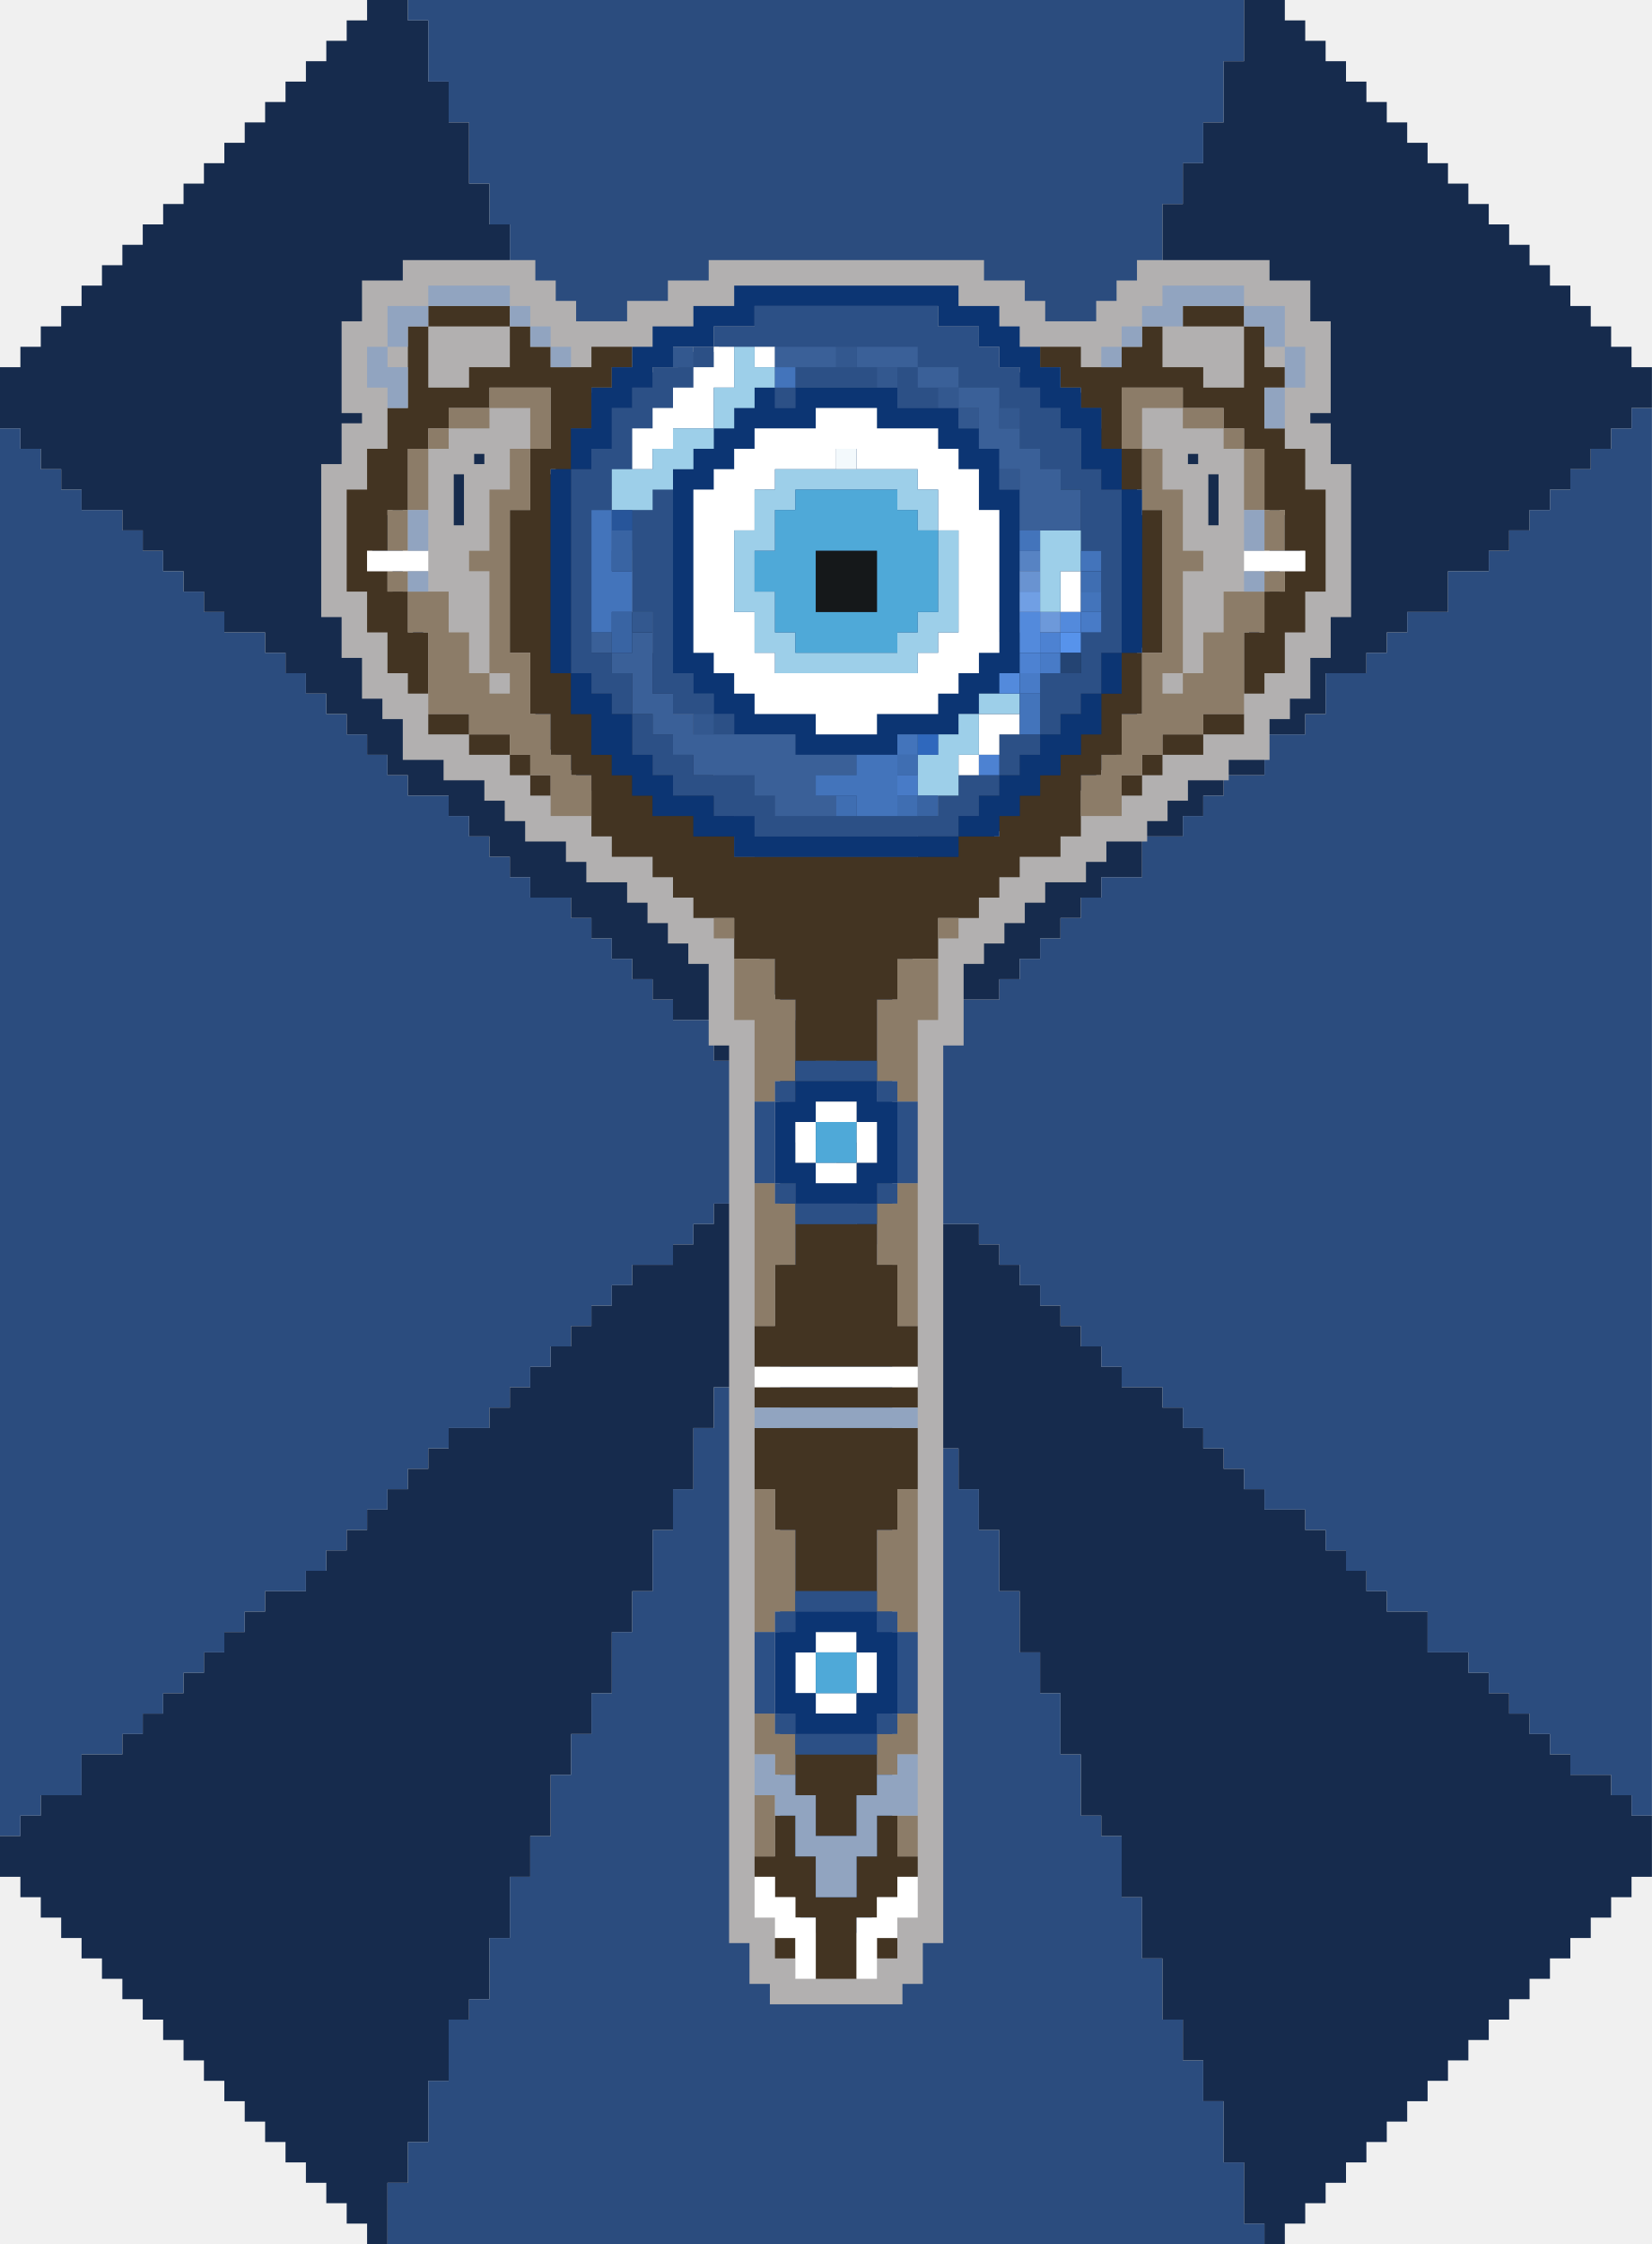
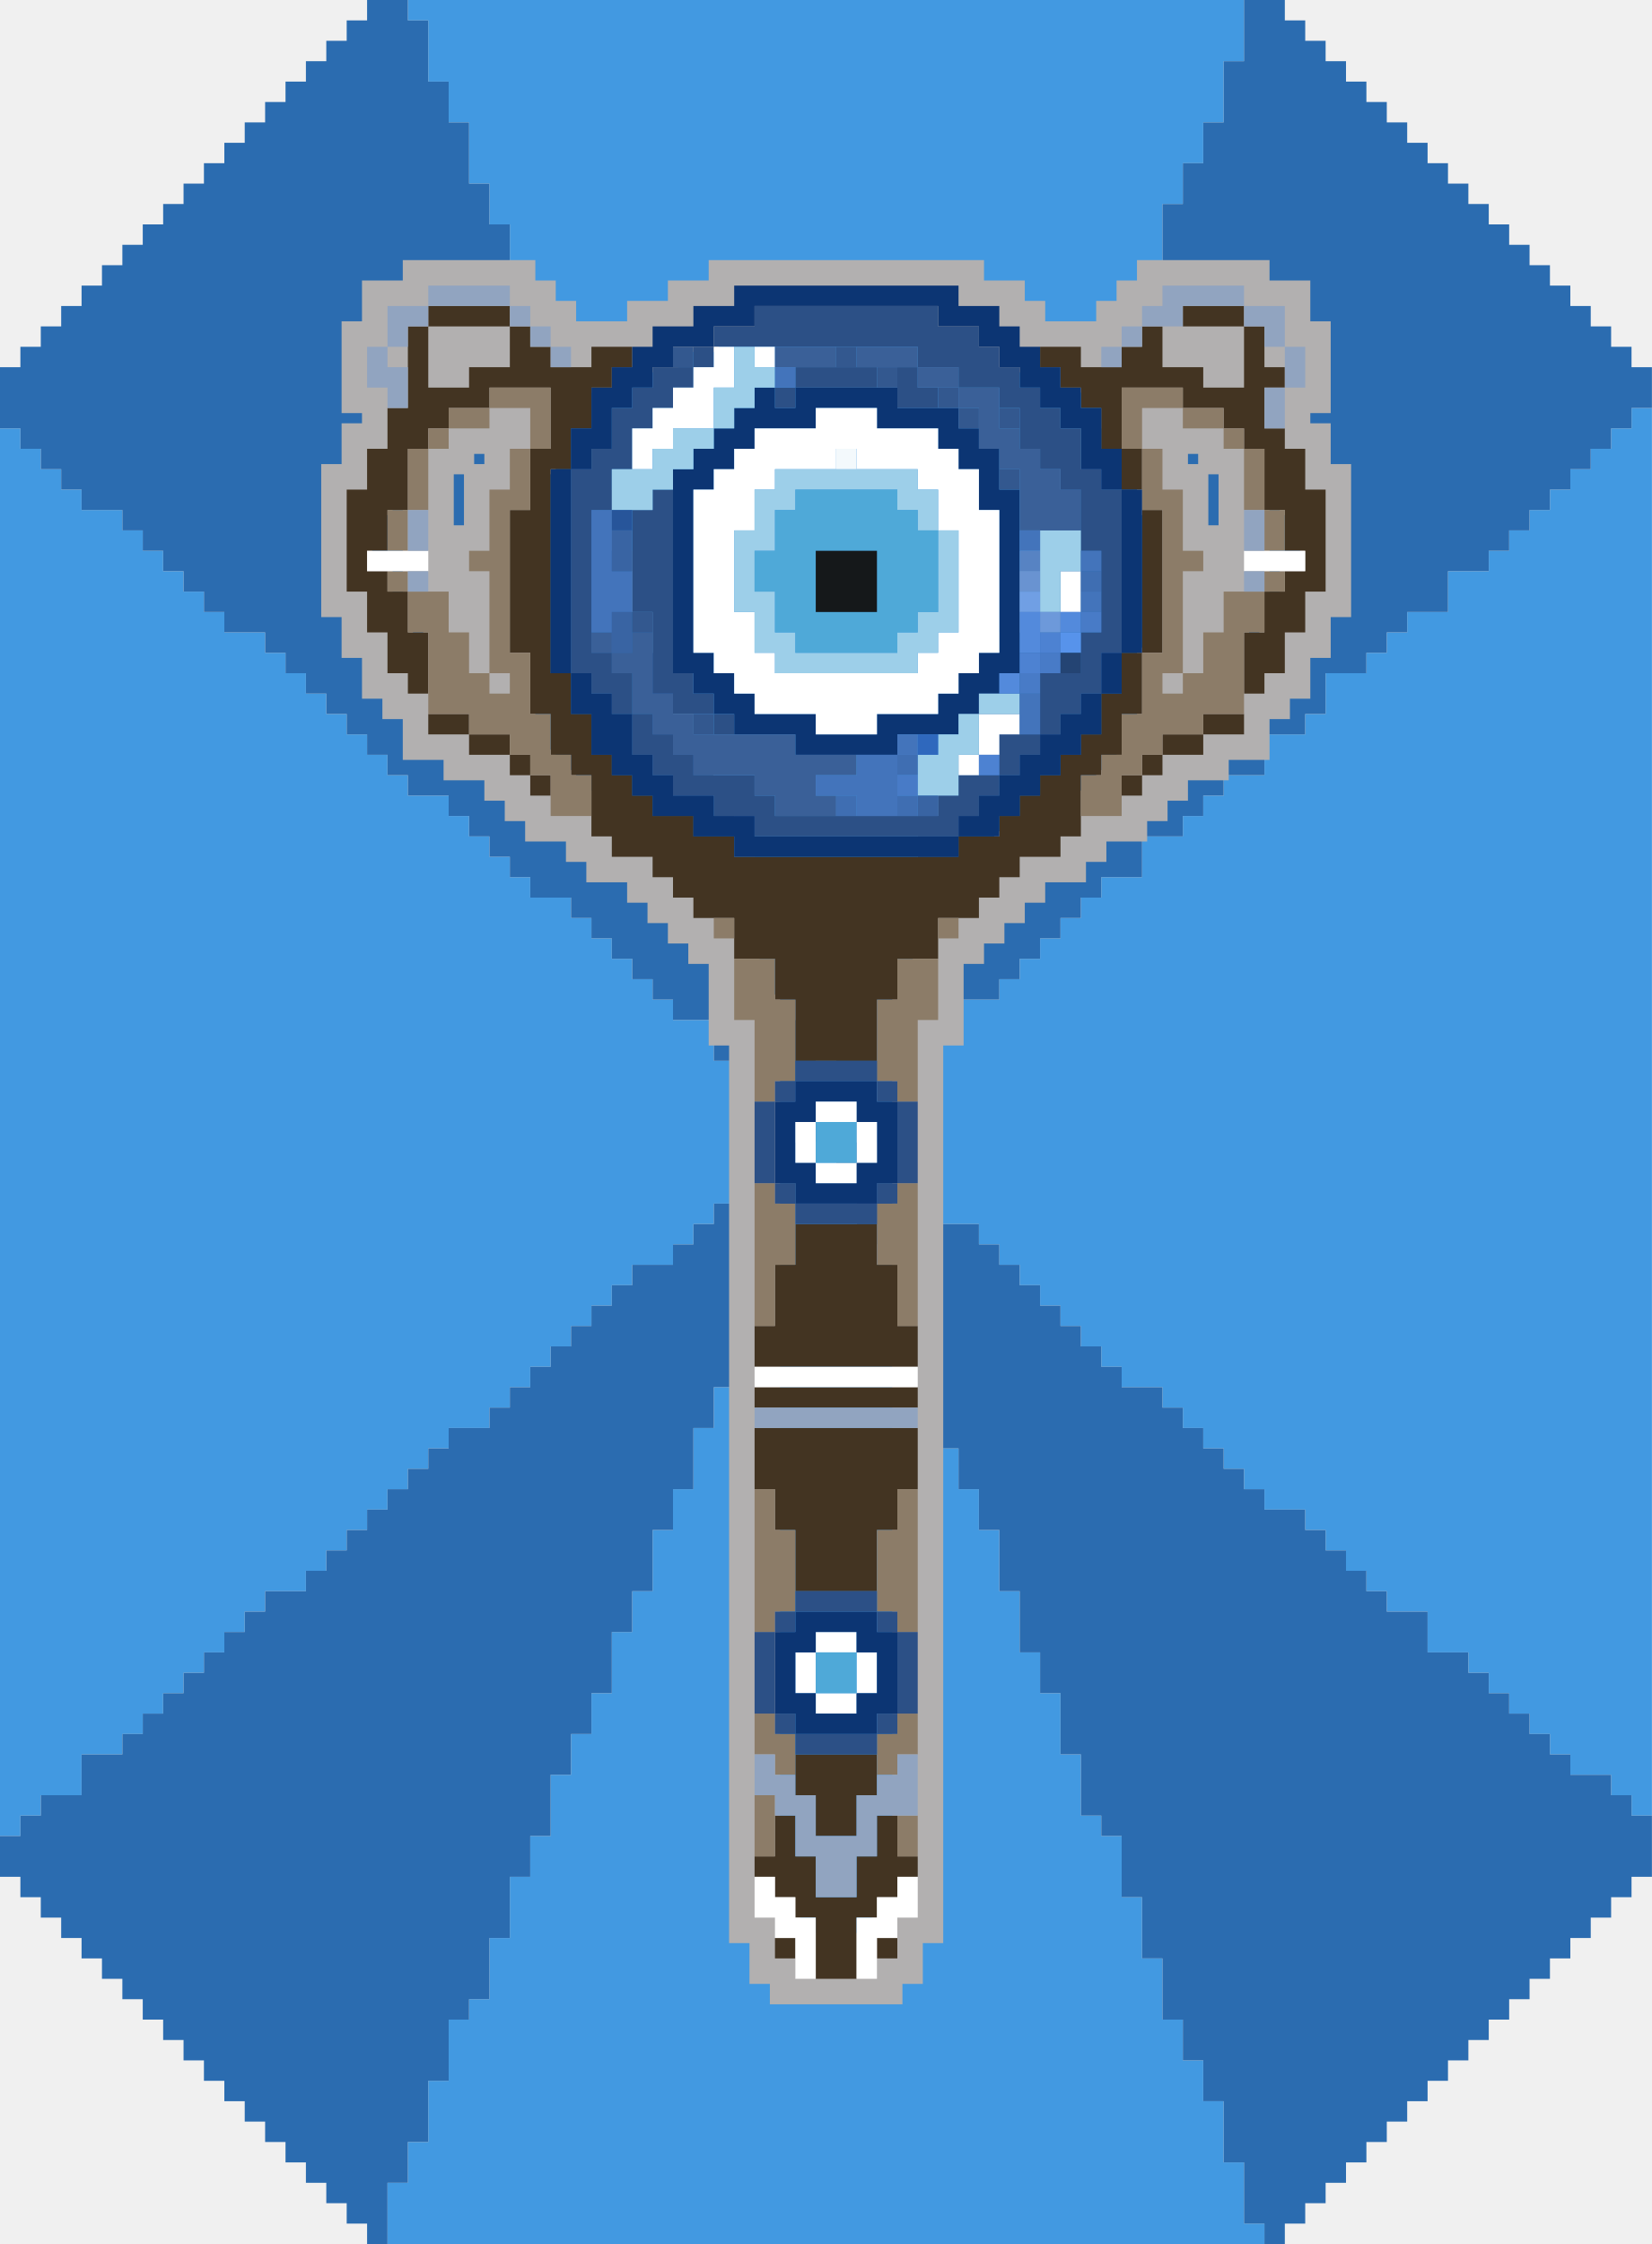
- <svg xmlns="http://www.w3.org/2000/svg" preserveAspectRatio="none" overflow="visible" style="display: block;" width="81" height="110" viewBox="0 0 81 110" fill="none">
+ <svg xmlns="http://www.w3.org/2000/svg" preserveAspectRatio="none" style="display: block;" width="81" height="110" viewBox="0 0 81 110" fill="none">
  <g id="MUSKA">
    <g id="Group 305">
-       <path id="color_c5e0eb_1" fill-rule="evenodd" clip-rule="evenodd" d="M20 0H61V3H60V6H59V8H58V10H57V13H56V15H55V18H54V21H53V23H52V25H51V28H50V31H49V33H48V35H47V38H46V40H45V43H44V45H43V47H42V50H41V52H40V50H39V47H38V45H37V42H36V39H35V37H34V35H33V32H32V30H31V27H30V24H29V21H28V20H27V17H26V14H25V11H24V9H23V6H22V4H21V1H20V0ZM80 20H81V89H80V88H79V87H77V86H76V85H75V84H74V83H73V82H72V81H70V79H68V78H67V77H66V76H65V75H64V74H62V73H61V72H60V71H59V70H58V69H57V68H55V67H54V66H53V65H52V64H51V63H50V62H49V61H48V60H46V59H45V58H44V57H43V56H42V54H43V53H44V52H45V51H47V49H49V48H50V47H51V46H52V45H53V44H54V43H56V41H58V40H59V39H60V38H62V36H64V35H65V33H67V32H68V31H69V30H71V28H73V27H74V26H75V25H76V24H77V23H78V22H79V21H80V20ZM0 21H1V22H2V23H3V24H4V25H6V26H7V27H8V28H9V29H10V30H11V31H13V32H14V33H15V34H16V35H17V36H18V37H19V38H20V39H22V40H23V41H24V42H25V43H26V44H28V45H29V46H30V47H31V48H32V49H33V50H35V52H37V53H38V54H39V56H38V57H37V58H36V59H35V60H34V61H33V62H31V63H30V64H29V65H28V66H27V67H26V68H25V69H24V70H22V71H21V72H20V73H19V74H18V75H17V76H16V77H15V78H13V79H12V80H11V81H10V82H9V83H8V84H7V85H6V86H4V88H2V89H1V90H0V22V21ZM40 56H41V58H42V61H43V62H44V65H45V68H46V71H47V73H48V75H49V78H50V81H51V83H52V86H53V89H54V90H55V93H56V96H57V99H58V101H59V103H60V106H61V109H62V110H19V107H20V105H21V102H22V99H23V98H24V95H25V92H26V90H27V87H28V85H29V83H30V80H31V78H32V75H33V73H34V70H35V68H36V65H37V62H38V60H39V58H40V57V56Z" fill="#2B4C7E" />
-       <path id="color_ffffff_1" fill-rule="evenodd" clip-rule="evenodd" d="M18 0H20V1H21V4H22V6H23V9H24V11H25V14H26V17H27V20H28V21H29V24H30V27H31V30H32V32H33V35H34V37H35V39H36V42H37V45H38V47H39V50H40V52H41V50H42V47H43V45H44V43H45V40H46V38H47V35H48V33H49V31H50V28H51V25H52V23H53V21H54V18H55V15H56V13H57V10H58V8H59V6H60V3H61V0H63V1H64V2H65V3H66V4H67V5H68V6H69V7H70V8H71V9H72V10H73V11H74V12H75V13H76V14H77V15H78V16H79V17H80V18H81V20H80V21H79V22H78V23H77V24H76V25H75V26H74V27H73V28H71V30H69V31H68V32H67V33H65V35H64V36H62V38H60V39H59V40H58V41H56V43H54V44H53V45H52V46H51V47H50V48H49V49H47V51H45V52H44V53H43V54H42V56H43V57H44V58H45V59H46V60H48V61H49V62H50V63H51V64H52V65H53V66H54V67H55V68H57V69H58V70H59V71H60V72H61V73H62V74H64V75H65V76H66V77H67V78H68V79H70V81H72V82H73V83H74V84H75V85H76V86H77V87H79V88H80V89H81V92H80V93H79V94H78V95H77V96H76V97H75V98H74V99H73V100H72V101H71V102H70V103H69V104H68V105H67V106H66V107H65V108H64V109H63V110H62V109H61V106H60V103H59V101H58V99H57V96H56V93H55V90H54V89H53V86H52V83H51V81H50V78H49V75H48V73H47V71H46V68H45V65H44V62H43V61H42V58H41V56H40V58H39V60H38V62H37V65H36V68H35V70H34V73H33V75H32V78H31V80H30V83H29V85H28V87H27V90H26V92H25V95H24V98H23V99H22V102H21V105H20V107H19V110H18V109H17V108H16V107H15V106H14V105H13V104H12V103H11V102H10V101H9V100H8V99H7V98H6V97H5V96H4V95H3V94H2V93H1V92H0V90H1V89H2V88H4V86H6V85H7V84H8V83H9V82H10V81H11V80H12V79H13V78H15V77H16V76H17V75H18V74H19V73H20V72H21V71H22V70H24V69H25V68H26V67H27V66H28V65H29V64H30V63H31V62H33V61H34V60H35V59H36V58H37V57H38V56H39V54H38V53H37V52H35V50H33V49H32V48H31V47H30V46H29V45H28V44H26V43H25V42H24V41H23V40H22V39H20V38H19V37H18V36H17V35H16V34H15V33H14V32H13V31H11V30H10V29H9V28H8V27H7V26H6V25H4V24H3V23H2V22H1V21H0V18H1V17H2V16H3V15H4V14H5V13H6V12H7V11H8V10H9V9H10V8H11V7H12V6H13V5H14V4H15V3H16V2H17V1H18V0Z" fill="#162B4D" />
+       <path id="color_c5e0eb_1" fill-rule="evenodd" clip-rule="evenodd" d="M20 0H61V3H60V6H59V8H58V10H57V13H56V15H55V18H54V21H53V23H52V25H51V28H50V31H49V33H48V35H47V38H46V40H45V43H44V45H43V47H42V50H41V52H40V50H39V47H38V45H37V42H36V39H35V37H34V35H33V32H32V30H31V27H30V24H29V21H28V20H27V17H26V14H25V11H24V9H23V6H22V4H21V1H20V0ZM80 20H81V89H80V88H79V87H77V86H76V85H75V84H74V83H73V82H72V81H70V79H68V78H67V77H66V76H65V75H64V74H62V73H61V72H60V71H59V70H58V69H57V68H55V67H54V66H53V65H52V64H51V63H50V62H49V61H48V60H46V59H45V58H44V57H43V56H42V54H43V53H44V52H45V51H47V49H49V48H50V47H51V46H52V45H53V44H54V43H56V41H58V40H59V39H60V38H62V36H64V35H65V33H67V32H68V31H69V30H71V28H73V27H74V26H75V25H76V24H77V23H78V22H79V21H80V20ZM0 21H1V22H2V23H3V24H4V25H6V26H7V27H8V28H9V29H10V30H11V31H13V32H14V33H15V34H16V35H17V36H18V37H19V38H20V39H22V40H23V41H24V42H25V43H26V44H28V45H29V46H30V47H31V48H32V49H33V50H35V52H37V53H38V54H39V56H38V57H37V58H36V59H35V60H34V61H33V62H31V63H30V64H29V65H28V66H27V67H26V68H25V69H24V70H22V71H21V72H20V73H19V74H18V75H17V76H16V77H15V78H13V79H12V80H11V81H10V82H9V83H8V84H7V85H6V86H4V88H2V89H1V90H0V22V21ZM40 56H41V58H42V61H43V62H44V65H45V68H46V71H47V73H48V75H49V78H50V81H51V83H52V86H53V89H54V90H55V93H56V96H57V99H58V101H59V103H60V106H61V109H62V110H19V107H20V105H21V102H22V99H23V98H24V95H25V92H26V90H27V87H28V85H29V83H30V80H31V78H32V75H33V73H34V70H35V68H36V65H37V62H38V60H39V58H40V57V56Z" fill="#4299E1" />
+       <path id="color_ffffff_1" fill-rule="evenodd" clip-rule="evenodd" d="M18 0H20V1H21V4H22V6H23V9H24V11H25V14H26V17H27V20H28V21H29V24H30V27H31V30H32V32H33V35H34V37H35V39H36V42H37V45H38V47H39V50H40V52H41V50H42V47H43V45H44V43H45V40H46V38H47V35H48V33H49V31H50V28H51V25H52V23H53V21H54V18H55V15H56V13H57V10H58V8H59V6H60V3H61V0H63V1H64V2H65V3H66V4H67V5H68V6H69V7H70V8H71V9H72V10H73V11H74V12H75V13H76V14H77V15H78V16H79V17H80V18H81V20H80V21H79V22H78V23H77V24H76V25H75V26H74V27H73V28H71V30H69V31H68V32H67V33H65V35H64V36H62V38H60V39H59V40H58V41H56V43H54V44H53V45H52V46H51V47H50V48H49V49H47V51H45V52H44V53H43V54H42V56H43V57H44V58H45V59H46V60H48V61H49V62H50V63H51V64H52V65H53V66H54V67H55V68H57V69H58V70H59V71H60V72H61V73H62V74H64V75H65V76H66V77H67V78H68V79H70V81H72V82H73V83H74V84H75V85H76V86H77V87H79V88H80V89H81V92H80V93H79V94H78V95H77V96H76V97H75V98H74V99H73V100H72V101H71V102H70V103H69V104H68V105H67V106H66V107H65V108H64V109H63V110H62V109H61V106H60V103H59V101H58V99H57V96H56V93H55V90H54V89H53V86H52V83H51V81H50V78H49V75H48V73H47V71H46V68H45V65H44V62H43V61H42V58H41V56H40V58H39V60H38V62H37V65H36V68H35V70H34V73H33V75H32V78H31V80H30V83H29V85H28V87H27V90H26V92H25V95H24V98H23V99H22V102H21V105H20V107H19V110H18V109H17V108H16V107H15V106H14V105H13V104H12V103H11V102H10V101H9V100H8V99H7V98H6V97H5V96H4V95H3V94H2V93H1V92H0V90H1V89H2V88H4V86H6V85H7V84H8V83H9V82H10V81H11V80H12V79H13V78H15V77H16V76H17V75H18V74H19V73H20V72H21V71H22V70H24V69H25V68H26V67H27V66H28V65H29V64H30V63H31V62H33V61H34V60H35V59H36V58H37V57H38V56H39V54H38V53H37V52H35V50H33V49H32V48H31V47H30V46H29V45H28V44H26V43H25V42H24V41H23V40H22V39H20V38H19V37H18V36H17V35H16V34H15V33H14V32H13V31H11V30H10V29H9V28H8V27H7V26H6V25H4V24H3V23H2V22H1V21H0V18H1V17H2V16H3V15H4V14H5V13H6V12H7V11H8V10H9V9H10V8H11V7H12V6H13V5H14V4H15V3H16V2H17V1H18V0Z" fill="#2B6CB0" />
    </g>
    <path id="Union" d="M25 15H23.75V16.25H25V15ZM26 15H27.25V13.75H26V15ZM26 16H24.75V17.25H26V16ZM27 16H28.25V14.75H27V16ZM27 17H25.75V18.25H27V17ZM28 17H29.25V15.75H28V17ZM28 18H26.75V19.25H28V18ZM29 18V19.25H30.25V18H29ZM29 17V15.75H27.75V17H29ZM32 17V18.25H33.25V17H32ZM32 16V14.75H30.75V16H32ZM34 16V17.25H35.25V16H34ZM34 15V13.75H32.75V15H34ZM36 15V16.25H37.25V15H36ZM36 14V12.75H34.75V14H36ZM47 14H48.25V12.75H47V14ZM47 15H45.75V16.25H47V15ZM49 15H50.25V13.75H49V15ZM49 16H47.75V17.25H49V16ZM50 16H51.25V14.75H50V16ZM50 17H48.75V18.25H50V17ZM53 17H54.25V15.75H53V17ZM53 18H51.75V19.25H53V18ZM54 18V19.25H55.25V18H54ZM54 17V15.75H52.75V17H54ZM55 17V18.25H56.25V17H55ZM55 16V14.75H53.75V16H55ZM56 16V17.25H57.25V16H56ZM56 15V13.75H54.75V15H56ZM57 15V16.25H58.25V15H57ZM57 14V12.75H55.75V14H57ZM61 14H62.25V12.75H61V14ZM61 15H59.75V16.25H61V15ZM63 15H64.25V13.75H63V15ZM62 17V15.75H60.75V17H62ZM62 18H60.75V19.25H62V18ZM63 18V19.25H64.25V18H63ZM64 17H65.25V15.75H64V17ZM64 19V20.25H65.25V19H64ZM63 19V17.75H61.75V19H63ZM63 22H61.75V23.25H63V22ZM64 22H65.25V20.75H64V22ZM64 24H62.75V25.25H64V24ZM65 24H66.25V22.75H65V24ZM65 29V30.25H66.25V29H65ZM64 29V27.75H62.75V29H64ZM64 31V32.25H65.25V31H64ZM63 31V29.75H61.75V31H63ZM63 33V34.25H64.25V33H63ZM62 33V31.75H60.75V33H62ZM62 34V35.25H63.25V34H62ZM61 34V32.75H59.75V34H61ZM61 36V37.25H62.25V36H61ZM59 36V34.75H57.75V36H59ZM59 37V38.25H60.25V37H59ZM57 37V35.75H55.75V37H57ZM57 38V39.25H58.25V38H57ZM56 38V36.75H54.75V38H56ZM56 39V40.25H57.25V39H56ZM55 39V37.75H53.75V39H55ZM55 40V41.25H56.25V40H55ZM53 40V38.75H51.75V40H53ZM53 41V42.25H54.25V41H53ZM52 41V39.75H50.75V41H52ZM52 42V43.25H53.25V42H52ZM50 42V40.75H48.75V42H50ZM50 43V44.25H51.25V43H50ZM49 43V41.75H47.75V43H49ZM49 44V45.25H50.25V44H49ZM48 44V42.75H46.75V44H48ZM48 45V46.25H49.25V45H48ZM47 45V43.75H45.75V45H47ZM47 46V47.25H48.25V46H47ZM46 46V44.75H44.75V46H46ZM46 50V51.25H47.25V50H46ZM45 50V48.75H43.75V50H45ZM45 94V95.25H46.25V94H45ZM44 94V92.75H42.75V94H44ZM44 96V97.25H45.25V96H44ZM43 96V94.75H41.75V96H43ZM43 97V98.25H44.25V97H43ZM39 97H37.75V98.25H39V97ZM39 96H40.25V94.75H39V96ZM38 96H36.75V97.25H38V96ZM38 94H39.25V92.75H38V94ZM37 94H35.75V95.25H37V94ZM37 50H38.25V48.75H37V50ZM36 50H34.75V51.25H36V50ZM36 46H37.25V44.75H36V46ZM35 46H33.75V47.25H35V46ZM35 45H36.25V43.75H35V45ZM34 45H32.75V46.25H34V45ZM34 44H35.25V42.75H34V44ZM33 44H31.75V45.25H33V44ZM33 43H34.25V41.75H33V43ZM32 43H30.75V44.25H32V43ZM32 42H33.25V40.75H32V42ZM30 42H28.75V43.25H30V42ZM30 41H31.25V39.75H30V41ZM29 41H27.75V42.25H29V41ZM29 40H30.25V38.75H29V40ZM27 40H25.75V41.25H27V40ZM27 39H28.25V37.75H27V39ZM26 39H24.75V40.25H26V39ZM26 38H27.25V36.75H26V38ZM25 38H23.75V39.25H25V38ZM25 37H26.25V35.75H25V37ZM23 37H21.75V38.25H23V37ZM23 36H24.25V34.75H23V36ZM21 36H19.75V37.25H21V36ZM21 34H22.25V32.75H21V34ZM20 34H18.75V35.25H20V34ZM20 33H21.25V31.75H20V33ZM19 33H17.75V34.25H19V33ZM19 31H20.25V29.75H19V31ZM18 31H16.75V32.25H18V31ZM18 29H19.25V27.75H18V29ZM17 29H15.75V30.25H17V29ZM17 24V22.75H15.75V24H17ZM18 24V25.25H19.25V24H18ZM18 22V20.75H16.75V22H18ZM19 22V23.25H20.25V22H19ZM19 19H20.25V17.75H19V19ZM18 19H16.75V20.25H18V19ZM18 17V15.75H16.75V17H18ZM19 18H17.75V19.25H19V18ZM20 18V19.25H21.25V18H20ZM20 17H21.25V15.75H20V17ZM19 15V13.75H17.75V15H19ZM21 15V16.25H22.25V15H21ZM21 14V12.75H19.75V14H21ZM25 14H26.25V12.75H25V14ZM24 34H22.75V35.25H24V34ZM25 34V35.25H26.25V34H25ZM25 33H26.25V31.75H25V33ZM56 22H54.75V23.25H56V22ZM57 22H58.25V20.75H57V22ZM57 24H55.75V25.25H57V24ZM58 24H59.25V22.75H58V24ZM58 27H56.75V28.25H58V27ZM59 27H60.25V25.75H59V27ZM59 28V29.25H60.25V28H59ZM58 28V26.75H56.75V28H58ZM57 33V31.75H55.75V33H57ZM57 34H55.75V35.25H57V34ZM58 34V35.25H59.25V34H58ZM59 33V34.25H60.25V33H59ZM59 31V29.75H57.75V31H59ZM60 31V32.25H61.25V31H60ZM60 29V27.75H58.75V29H60ZM61 29V30.25H62.25V29H61ZM61 22H62.25V20.75H61V22ZM60 22H58.75V23.25H60V22ZM60 21H61.25V19.75H60V21ZM58 21H56.75V22.25H58V21ZM58 20H59.25V18.75H58V20ZM56 20V18.75H54.75V20H56ZM24 21V22.25H25.25V21H24ZM22 21V19.75H20.75V21H22ZM22 22V23.25H23.25V22H22ZM21 22V20.75H19.75V22H21ZM21 29H19.75V30.25H21V29ZM22 29H23.25V27.75H22V29ZM22 31H20.75V32.25H22V31ZM23 31H24.25V29.75H23V31ZM23 33H21.75V34.25H23V33ZM24 28H25.25V26.75H24V28ZM23 28H21.75V29.25H23V28ZM23 27V25.75H21.75V27H23ZM24 27V28.25H25.25V27H24ZM24 24V22.75H22.75V24H24ZM25 24V25.25H26.25V24H25ZM25 22V20.75H23.75V22H25ZM26 22V23.25H27.25V22H26ZM26 20H27.25V18.75H26V20ZM24 20V18.75H22.75V20H24ZM21 19H19.75V20.25H21V19ZM23 19V20.25H24.25V19H23ZM23 18V16.75H21.75V18H23ZM25 18V19.25H26.25V18H25ZM25 16H26.25V14.75H25V16ZM21 16V14.75H19.75V16H21ZM57 18H55.75V19.25H57V18ZM59 18H60.25V16.75H59V18ZM59 19H57.75V20.25H59V19ZM61 19V20.25H62.25V19H61ZM61 16H62.25V14.75H61V16ZM57 16V14.75H55.75V16H57ZM25 15V16.25H26V15V13.75H25V15ZM26 15H24.75V16H26H27.25V15H26ZM26 16V17.25H27V16V14.75H26V16ZM27 16H25.75V17H27H28.25V16H27ZM27 17V18.25H28V17V15.75H27V17ZM28 17H26.75V18H28H29.25V17H28ZM28 18V19.25H29V18V16.75H28V18ZM29 18H30.25V17H29H27.75V18H29ZM29 17V18.25H32V17V15.75H29V17ZM32 17H33.25V16H32H30.75V17H32ZM32 16V17.25H34V16V14.75H32V16ZM34 16H35.25V15H34H32.75V16H34ZM34 15V16.25H36V15V13.75H34V15ZM36 15H37.25V14H36H34.75V15H36ZM36 14V15.25H47V14V12.75H36V14ZM47 14H45.75V15H47H48.25V14H47ZM47 15V16.25H49V15V13.75H47V15ZM49 15H47.75V16H49H50.25V15H49ZM49 16V17.25H50V16V14.75H49V16ZM50 16H48.75V17H50H51.25V16H50ZM50 17V18.25H53V17V15.75H50V17ZM53 17H51.75V18H53H54.25V17H53ZM53 18V19.25H54V18V16.75H53V18ZM54 18H55.25V17H54H52.75V18H54ZM54 17V18.25H55V17V15.75H54V17ZM55 17H56.25V16H55H53.75V17H55ZM55 16V17.25H56V16V14.75H55V16ZM56 16H57.25V15H56H54.75V16H56ZM56 15V16.25H57V15V13.75H56V15ZM57 15H58.25V14H57H55.75V15H57ZM57 14V15.25H61V14V12.75H57V14ZM61 14H59.75V15H61H62.25V14H61ZM61 15V16.25H63V15V13.75H61V15ZM63 15H61.75V17H63H64.25V15H63ZM63 17V15.75H62V17V18.25H63V17ZM62 17H60.75V18H62H63.25V17H62ZM62 18V19.25H63V18V16.75H62V18ZM63 18H64.25V17H63H61.75V18H63ZM63 17V18.25H64V17V15.75H63V17ZM64 17H62.75V19H64H65.25V17H64ZM64 19V17.75H63V19V20.25H64V19ZM63 19H61.75V22H63H64.25V19H63ZM63 22V23.25H64V22V20.75H63V22ZM64 22H62.75V24H64H65.25V22H64ZM64 24V25.25H65V24V22.75H64V24ZM65 24H63.75V29H65H66.25V24H65ZM65 29V27.75H64V29V30.25H65V29ZM64 29H62.75V31H64H65.25V29H64ZM64 31V29.75H63V31V32.25H64V31ZM63 31H61.75V33H63H64.25V31H63ZM63 33V31.75H62V33V34.25H63V33ZM62 33H60.75V34H62H63.25V33H62ZM62 34V32.75H61V34V35.25H62V34ZM61 34H59.75V36H61H62.25V34H61ZM61 36V34.75H59V36V37.25H61V36ZM59 36H57.75V37H59H60.25V36H59ZM59 37V35.75H57V37V38.25H59V37ZM57 37H55.75V38H57H58.25V37H57ZM57 38V36.75H56V38V39.25H57V38ZM56 38H54.75V39H56H57.25V38H56ZM56 39V37.75H55V39V40.25H56V39ZM55 39H53.75V40H55H56.25V39H55ZM55 40V38.75H53V40V41.25H55V40ZM53 40H51.75V41H53H54.25V40H53ZM53 41V39.75H52V41V42.25H53V41ZM52 41H50.75V42H52H53.25V41H52ZM52 42V40.75H50V42V43.25H52V42ZM50 42H48.75V43H50H51.25V42H50ZM50 43V41.75H49V43V44.25H50V43ZM49 43H47.75V44H49H50.25V43H49ZM49 44V42.75H48V44V45.25H49V44ZM48 44H46.75V45H48H49.25V44H48ZM48 45V43.75H47V45V46.25H48V45ZM47 45H45.75V46H47H48.25V45H47ZM47 46V44.75H46V46V47.25H47V46ZM46 46H44.75V50H46H47.25V46H46ZM46 50V48.75H45V50V51.25H46V50ZM45 50H43.75V94H45H46.25V50H45ZM45 94V92.75H44V94V95.25H45V94ZM44 94H42.75V96H44H45.25V94H44ZM44 96V94.75H43V96V97.25H44V96ZM43 96H41.75V97H43H44.25V96H43ZM43 97V95.75H39V97V98.25H43V97ZM39 97H40.25V96H39H37.75V97H39ZM39 96V94.75H38V96V97.25H39V96ZM38 96H39.25V94H38H36.75V96H38ZM38 94V92.75H37V94V95.25H38V94ZM37 94H38.25V50H37H35.75V94H37ZM37 50V48.75H36V50V51.25H37V50ZM36 50H37.25V46H36H34.75V50H36ZM36 46V44.75H35V46V47.25H36V46ZM35 46H36.25V45H35H33.75V46H35ZM35 45V43.75H34V45V46.25H35V45ZM34 45H35.25V44H34H32.75V45H34ZM34 44V42.75H33V44V45.25H34V44ZM33 44H34.25V43H33H31.75V44H33ZM33 43V41.75H32V43V44.25H33V43ZM32 43H33.25V42H32H30.75V43H32ZM32 42V40.75H30V42V43.25H32V42ZM30 42H31.25V41H30H28.75V42H30ZM30 41V39.75H29V41V42.25H30V41ZM29 41H30.25V40H29H27.75V41H29ZM29 40V38.75H27V40V41.25H29V40ZM27 40H28.25V39H27H25.75V40H27ZM27 39V37.75H26V39V40.25H27V39ZM26 39H27.25V38H26H24.75V39H26ZM26 38V36.75H25V38V39.25H26V38ZM25 38H26.25V37H25H23.75V38H25ZM25 37V35.75H23V37V38.25H25V37ZM23 37H24.25V36H23H21.75V37H23ZM23 36V34.75H21V36V37.25H23V36ZM21 36H22.25V34H21H19.75V36H21ZM21 34V32.75H20V34V35.25H21V34ZM20 34H21.25V33H20H18.75V34H20ZM20 33V31.75H19V33V34.25H20V33ZM19 33H20.25V31H19H17.75V33H19ZM19 31V29.75H18V31V32.25H19V31ZM18 31H19.25V29H18H16.75V31H18ZM18 29V27.75H17V29V30.25H18V29ZM17 29H18.25V24H17H15.75V29H17ZM17 24V25.25H18V24V22.75H17V24ZM18 24H19.25V22H18H16.75V24H18ZM18 22V23.25H19V22V20.75H18V22ZM19 22H20.25V19H19H17.75V22H19ZM19 19V17.75H18V19V20.25H19V19ZM18 19H19.25V17H18H16.75V19H18ZM18 17V18.25H19V17V15.75H18V17ZM19 17H17.75V18H19H20.25V17H19ZM19 18V19.25H20V18V16.75H19V18ZM20 18H21.25V17H20H18.75V18H20ZM20 17V15.75H19V17V18.25H20V17ZM19 17H20.25V15H19H17.75V17H19ZM19 15V16.25H21V15V13.75H19V15ZM21 15H22.25V14H21H19.75V15H21ZM21 14V15.25H25V14V12.75H21V14ZM25 14H23.75V15H25H26.25V14H25ZM24 34V35.25H25V34V32.75H24V34ZM25 34H26.25V33H25H23.75V34H25ZM25 33V31.75H24V33V34.25H25V33ZM24 33H22.75V34H24H25.25V33H24ZM56 22V23.25H57V22V20.75H56V22ZM57 22H55.75V24H57H58.25V22H57ZM57 24V25.25H58V24V22.75H57V24ZM58 24H56.75V27H58H59.25V24H58ZM58 27V28.25H59V27V25.75H58V27ZM59 27H57.75V28H59H60.25V27H59ZM59 28V26.75H58V28V29.25H59V28ZM58 28H56.75V33H58H59.25V28H58ZM58 33V31.75H57V33V34.25H58V33ZM57 33H55.75V34H57H58.25V33H57ZM57 34V35.25H58V34V32.75H57V34ZM58 34H59.25V33H58H56.75V34H58ZM58 33V34.25H59V33V31.75H58V33ZM59 33H60.25V31H59H57.75V33H59ZM59 31V32.25H60V31V29.75H59V31ZM60 31H61.25V29H60H58.75V31H60ZM60 29V30.25H61V29V27.75H60V29ZM61 29H62.25V22H61H59.75V29H61ZM61 22V20.75H60V22V23.25H61V22ZM60 22H61.25V21H60H58.75V22H60ZM60 21V19.75H58V21V22.25H60V21ZM58 21H59.25V20H58H56.75V21H58ZM58 20V18.75H56V20V21.25H58V20ZM56 20H54.75V22H56H57.25V20H56ZM24 21V19.75H22V21V22.25H24V21ZM22 21H20.75V22H22H23.25V21H22ZM22 22V20.75H21V22V23.25H22V22ZM21 22H19.75V29H21H22.25V22H21ZM21 29V30.25H22V29V27.75H21V29ZM22 29H20.75V31H22H23.25V29H22ZM22 31V32.25H23V31V29.75H22V31ZM23 31H21.75V33H23H24.25V31H23ZM23 33V34.25H24V33V31.75H23V33ZM24 33H25.25V28H24H22.75V33H24ZM24 28V26.75H23V28V29.25H24V28ZM23 28H24.25V27H23H21.75V28H23ZM23 27V28.25H24V27V25.75H23V27ZM24 27H25.25V24H24H22.75V27H24ZM24 24V25.25H25V24V22.75H24V24ZM25 24H26.25V22H25H23.75V24H25ZM25 22V23.25H26V22V20.75H25V22ZM26 22H27.25V20H26H24.75V22H26ZM26 20V18.75H24V20V21.25H26V20ZM24 20H22.75V21H24H25.25V20H24ZM21 19V20.25H23V19V17.75H21V19ZM23 19H24.25V18H23H21.75V19H23ZM23 18V19.25H25V18V16.75H23V18ZM25 18H26.25V16H25H23.75V18H25ZM25 16V14.75H21V16V17.25H25V16ZM21 16H19.75V19H21H22.25V16H21ZM57 18V19.25H59V18V16.75H57V18ZM59 18H57.75V19H59H60.25V18H59ZM59 19V20.25H61V19V17.75H59V19ZM61 19H62.25V16H61H59.75V19H61ZM61 16V14.75H57V16V17.25H61V16ZM57 16H55.75V18H57H58.25V16H57Z" fill="#B2B0B0" />
    <g id="Muska 1">
      <path id="color_433422_1" fill-rule="evenodd" clip-rule="evenodd" d="M21 15H25V16H21V15ZM58 15H61V16H58V15ZM20 16H21V19H23V18H25V16H26V17H27V18H29V17H31V18H30V19H29V21H28V23H27V33H28V35H29V37H30V38H31V39H32V40H34V41H36V42H47V41H49V40H50V39H51V38H52V37H53V36H54V34H55V32H56V25H57V32H56V35H55V37H54V38H53V41H52V42H50V43H49V44H48V45H46V47H44V49H43V52H39V49H38V47H36V45H34V44H33V43H32V42H30V41H29V38H28V37H27V35H26V32H25V25H26V22H27V19H24V20H22V21H21V22H20V25H19V27H18V28H19V29H20V31H21V34H20V33H19V31H18V29H17V24H18V22H19V20H20V17V16ZM56 16H57V18H59V19H61V16H62V18H63V19H62V21H63V22H64V24H65V29H64V31H63V33H62V34H61V31H62V29H63V28H64V27H63V25H62V22H61V21H60V20H58V19H55V22H54V20H53V19H52V18H51V17H53V18H55V17H56V16ZM55 22H56V24H55V23V22ZM21 35H23V36H21V35ZM59 35H61V36H59V35ZM23 36H25V37H23V36ZM57 36H59V37H57V36ZM25 37H26V38H25V37ZM56 37H57V38H56V37ZM26 38H27V39H26V38ZM55 38H56V39H55V38ZM39 60H43V62H44V65H45V67H37V65H38V62H39V61V60ZM37 68H45V69H37V68ZM37 70H45V73H44V75H43V78H39V75H38V73H37V71V70ZM39 86H43V88H42V90H40V88H39V87V86ZM38 89H39V91H40V93H42V91H43V89H44V91H45V92H44V93H43V94H42V97H40V94H39V93H38V92H37V91H38V90V89ZM38 95H39V96H38V95ZM43 95H44V96H43V95Z" fill="#433422" />
      <path id="color_8c7c68_1" fill-rule="evenodd" clip-rule="evenodd" d="M24 19H27V22H26V20H24V19ZM55 19H58V20H56V22H55V20V19ZM22 20H24V21H22V20ZM58 20H60V21H58V20ZM21 21H22V22H21V21ZM60 21H61V22H60V21ZM20 22H21V25H20V23V22ZM25 22H26V25H25V32H26V35H27V37H28V38H29V40H27V38H26V37H25V36H23V35H21V31H20V29H19V28H20V29H22V31H23V33H24V28H23V27H24V24H25V23V22ZM56 22H57V24H58V27H59V28H58V33H57V34H58V33H59V31H60V29H62V28H63V29H62V31H61V35H59V36H57V37H56V38H55V40H53V38H54V37H55V35H56V32H57V25H56V23V22ZM61 22H62V25H61V23V22ZM19 25H20V27H19V26V25ZM62 25H63V27H62V26V25ZM25 33H24V34H25V33ZM35 45H36V46H35V45ZM46 45H47V46H46V45ZM36 47H38V49H39V53H38V54H37V50H36V48V47ZM44 47H46V50H45V54H44V53H43V49H44V48V47ZM37 58H38V59H39V62H38V65H37V59V58ZM44 58H45V65H44V62H43V59H44V58ZM37 73H38V75H39V79H38V80H37V74V73ZM44 73H45V80H44V79H43V75H44V74V73ZM37 84H38V85H39V87H38V86H37V85V84ZM44 84H45V86H44V87H43V85H44V84ZM37 88H38V91H37V89V88ZM44 89H45V91H44V90V89Z" fill="#8C7C68" />
      <path id="color_0c3573_1" fill-rule="evenodd" clip-rule="evenodd" d="M36 14H47V15H49V16H50V17H51V18H52V19H53V20H54V22H55V24H54V23H53V21H52V20H51V19H50V18H49V17H48V16H46V15H37V16H35V17H33V18H32V19H31V20H30V22H29V23H28V21H29V19H30V18H31V17H32V16H34V15H36V14ZM37 19H38V20H39V19H44V20H47V21H48V22H49V24H50V33H49V34H48V35H47V36H44V37H39V36H36V35H35V34H34V33H33V23H34V22H35V21H36V20H37V19ZM41 20H40V21H37V22H36V23H35V24H34V32H35V33H36V34H37V35H40V36H43V35H46V34H47V33H48V32H49V25H48V23H47V22H46V21H43V20H42H41ZM27 23H28V33H27V24V23ZM55 24H56V32H55V25V24ZM54 32H55V34H54V33V32ZM28 33H29V34H30V35H31V37H32V38H33V39H35V40H37V41H47V40H48V39H49V38H50V37H51V36H52V35H53V34H54V36H53V37H52V38H51V39H50V40H49V41H47V42H36V41H34V40H32V39H31V38H30V37H29V35H28V34V33Z" fill="#0C3573" />
      <path id="color_2c5086_1" fill-rule="evenodd" clip-rule="evenodd" d="M37 15H46V16H48V17H49V18H50V19H51V20H52V21H53V23H54V24H55V32H54V34H53V35H52V36H51V33H53V31H54V27H53V24H52V23H51V22H50V20H49V19H47V18H45V17H35V16H37V15ZM34 17H35V18H34V17ZM32 18H34V19H33V20H32V21H31V23H30V25H29V32H30V33H31V35H30V34H29V33H28V23H29V22H30V20H31V19H32V18ZM39 18H43V19H39V18ZM44 18H45V19H46V20H44V19V18ZM38 19H39V20H38V19ZM32 24H33V33H34V34H35V35H33V34H32V30H31V25H32V24ZM31 35H32V36H33V37H34V38H37V39H38V40H46V39H47V38H49V36H51V37H50V38H49V39H48V40H47V41H37V40H35V39H33V38H32V37H31V36V35ZM35 35H36V36H35V35Z" fill="#2C5086" />
      <path id="color_ffffff_1_2" fill-rule="evenodd" clip-rule="evenodd" d="M35 17H36V19H35V21H33V22H32V23H31V21H32V20H33V19H34V18H35V17ZM37 17H38V18H37V17ZM40 20H43V21H46V22H47V23H48V25H49V32H48V33H47V34H46V35H43V36H40V35H37V34H36V33H35V32H34V24H35V23H36V22H37V21H40V20ZM42 22H41V23H38V24H37V26H36V30H37V32H38V33H45V32H46V31H47V26H46V24H45V23H42V22ZM18 27H21V28H18V27ZM61 27H64V28H61V27ZM52 28H53V30H52V29V28ZM48 35H50V36H49V37H48V36V35ZM47 37H48V38H47V37Z" fill="white" />
      <path id="color_9dcfe9_1" fill-rule="evenodd" clip-rule="evenodd" d="M36 17H37V18H38V19H37V20H36V21H35V19H36V18V17ZM33 21H35V22H34V23H33V24H32V25H30V23H32V22H33V21ZM38 23H45V24H46V26H45V25H44V24H39V25H38V27H37V29H38V31H39V32H44V31H45V30H46V26H47V31H46V32H45V33H38V32H37V30H36V26H37V24H38V23ZM51 26H53V28H52V30H51V27V26ZM48 34H50V35H48V34ZM47 35H48V37H47V39H45V37H46V36H47V35Z" fill="#9DCFE9" />
      <path id="color_4fa9d8_1" fill-rule="evenodd" clip-rule="evenodd" d="M39 24H44V25H45V26H46V30H45V31H44V32H39V31H38V29H37V27H38V25H39V24ZM41 27H40V30H43V27H42H41Z" fill="#4FA9D8" />
      <path id="color_3a6098_1" fill-rule="evenodd" clip-rule="evenodd" d="M29 31H30V32H29V31ZM31 31H32V34H33V35H34V36H39V37H42V38H40V39H41V40H38V39H37V38H34V37H33V36H32V35H31V33H30V32H31V31Z" fill="#3A6098" />
      <path id="color_3a6098_2" fill-rule="evenodd" clip-rule="evenodd" d="M38 17H41V18H38V17ZM42 17H45V18H42V17ZM45 18H47V19H45V18ZM47 19H49V21H50V22H51V23H52V24H53V26H50V23H49V22H48V20H47V19Z" fill="#3A6098" />
      <path id="color_4374bb_1" fill-rule="evenodd" clip-rule="evenodd" d="M38 18H39V19H38V18ZM29 25H30V28H31V30H30V31H29V26V25ZM50 26H51V27H50V26ZM53 27H54V28H53V27ZM53 29H54V30H53V29ZM50 34H51V36H50V35V34ZM44 36H45V37H44V36ZM42 37H44V40H42V39H40V38H42V37Z" fill="#4374BB" />
      <path id="color_ffffff_2" fill-rule="evenodd" clip-rule="evenodd" d="M40 80H42V81H40V80ZM39 81H40V83H39V82V81ZM42 81H43V83H42V82V81ZM40 83H42V84H40V83ZM37 92H38V93H39V94H40V97H39V95H38V94H37V93V92ZM44 92H45V94H44V95H43V97H42V94H43V93H44V92Z" fill="white" />
      <path id="color_91a4c0_1" fill-rule="evenodd" clip-rule="evenodd" d="M37 86H38V87H39V88H40V90H42V88H43V87H44V86H45V89H43V91H42V93H40V91H39V89H38V88H37V87V86Z" fill="#91A4C0" />
      <path id="color_0c3573_2" fill-rule="evenodd" clip-rule="evenodd" d="M39 53H43V54H44V58H43V59H39V58H38V54H39V53ZM41 54H40V55H39V57H40V58H42V57H43V55H42V54H41Z" fill="#0C3573" />
      <path id="color_0c3573_3" fill-rule="evenodd" clip-rule="evenodd" d="M39 79H43V80H44V84H43V85H39V84H38V80H39V79ZM41 80H40V81H39V83H40V84H42V83H43V81H42V80H41Z" fill="#0C3573" />
      <path id="color_2c5086_2" fill-rule="evenodd" clip-rule="evenodd" d="M39 52H43V53H39V52ZM38 53H39V54H38V53ZM43 53H44V54H43V53ZM37 54H38V58H37V55V54ZM44 54H45V58H44V55V54ZM38 58H39V59H38V58ZM43 58H44V59H43V58ZM39 59H43V60H39V59Z" fill="#2C5086" />
      <path id="color_2c5086_3" fill-rule="evenodd" clip-rule="evenodd" d="M39 78H43V79H39V78ZM38 79H39V80H38V79ZM43 79H44V80H43V79ZM37 80H38V84H37V81V80ZM44 80H45V84H44V81V80ZM38 84H39V85H38V84ZM43 84H44V85H43V84ZM39 85H43V86H39V85Z" fill="#2C5086" />
      <path id="color_91a4c0_2" fill-rule="evenodd" clip-rule="evenodd" d="M57 14H61V15H58V16H56V15H57V14ZM61 15H63V17H62V16H61V15ZM55 16H56V17H55V16ZM54 17H55V18H54V17ZM63 17H64V19H63V18V17ZM62 19H63V21H62V20V19ZM61 25H62V27H61V26V25ZM61 28H62V29H61V28Z" fill="#91A4C0" />
      <path id="color_91a4c0_3" fill-rule="evenodd" clip-rule="evenodd" d="M21 14H25V15H21V14ZM19 15H21V16H20V17H19V16V15ZM25 15H26V16H25V15ZM26 16H27V17H26V16ZM18 17H19V18H20V20H19V19H18V18V17ZM27 17H28V18H27V17ZM20 25H21V27H20V26V25ZM20 28H21V29H20V28Z" fill="#91A4C0" />
      <path id="color_ffffff_3" fill-rule="evenodd" clip-rule="evenodd" d="M40 54H42V55H40V54ZM39 55H40V57H39V56V55ZM42 55H43V57H42V56V55ZM40 57H42V58H40V57ZM37 67H45V68H37V67Z" fill="white" />
      <path id="color_15181a_1" fill-rule="evenodd" clip-rule="evenodd" d="M40 27H43V30H40V28V27Z" fill="#15181A" />
      <path id="color_91a4c0_4" fill-rule="evenodd" clip-rule="evenodd" d="M37 69H45V70H37V69Z" fill="#91A4C0" />
      <path id="color_33588f_1" fill-rule="evenodd" clip-rule="evenodd" d="M33 17H34V18H33V17ZM41 17H42V18H41V17ZM43 18H44V19H43V18ZM46 19H47V20H46V19ZM47 20H48V21H47V20ZM49 20H50V21H49V20ZM49 23H50V24H49V23Z" fill="#33588F" />
      <path id="color_4fa9d8_2" fill-rule="evenodd" clip-rule="evenodd" d="M40 55H42V57H40V56V55Z" fill="#4FA9D8" />
      <path id="color_4fa9d8_3" fill-rule="evenodd" clip-rule="evenodd" d="M40 81H42V83H40V82V81Z" fill="#4FA9D8" />
      <path id="color_3964a3_1" fill-rule="evenodd" clip-rule="evenodd" d="M30 26H31V28H30V27V26ZM30 30H31V32H30V31V30Z" fill="#3964A3" />
      <path id="color_3f6eb2_1" fill-rule="evenodd" clip-rule="evenodd" d="M53 28H54V29H53V28ZM44 37H45V38H44V37ZM41 39H42V40H41V39ZM44 39H45V40H44V39Z" fill="#3F6EB2" />
      <path id="color_538adc_1" fill-rule="evenodd" clip-rule="evenodd" d="M50 30H51V32H50V31V30ZM52 30H53V31H52V30ZM49 33H50V34H49V33Z" fill="#538ADC" />
      <path id="color_487bc7_1" fill-rule="evenodd" clip-rule="evenodd" d="M53 30H54V31H53V30ZM51 32H52V33H51V32ZM50 33H51V34H50V33ZM44 38H45V39H44V38Z" fill="#487BC7" />
      <path id="color_4d82d2_1" fill-rule="evenodd" clip-rule="evenodd" d="M51 31H52V32H51V31ZM50 32H51V33H50V32ZM48 37H49V38H48V37Z" fill="#4D82D2" />
      <path id="color_33588f_2" fill-rule="evenodd" clip-rule="evenodd" d="M31 30H32V31H31V30ZM34 35H35V36H34V35Z" fill="#33588F" />
      <path id="color_f3f9fc_1" fill-rule="evenodd" clip-rule="evenodd" d="M41 22H42V23H41V22Z" fill="#F3F9FC" />
      <path id="color_27559a_1" fill-rule="evenodd" clip-rule="evenodd" d="M30 25H31V26H30V25Z" fill="#27559A" />
      <path id="color_3964a3_2" fill-rule="evenodd" clip-rule="evenodd" d="M45 39H46V40H45V39Z" fill="#3964A3" />
      <path id="color_5783c3_1" fill-rule="evenodd" clip-rule="evenodd" d="M50 27H51V28H50V27Z" fill="#5783C3" />
      <path id="color_6993d1_1" fill-rule="evenodd" clip-rule="evenodd" d="M50 28H51V29H50V28Z" fill="#6993D1" />
      <path id="color_709fe4_1" fill-rule="evenodd" clip-rule="evenodd" d="M50 29H51V30H50V29Z" fill="#709FE4" />
      <path id="color_6d99da_1" fill-rule="evenodd" clip-rule="evenodd" d="M51 30H52V31H51V30Z" fill="#6D99DA" />
      <path id="color_5793eb_1" fill-rule="evenodd" clip-rule="evenodd" d="M52 31H53V32H52V31Z" fill="#5793EB" />
      <path id="color_244473_1" fill-rule="evenodd" clip-rule="evenodd" d="M52 32H53V33H52V32Z" fill="#244473" />
      <path id="color_2f68bd_1" fill-rule="evenodd" clip-rule="evenodd" d="M45 36H46V37H45V36Z" fill="#2F68BD" />
    </g>
  </g>
</svg>
